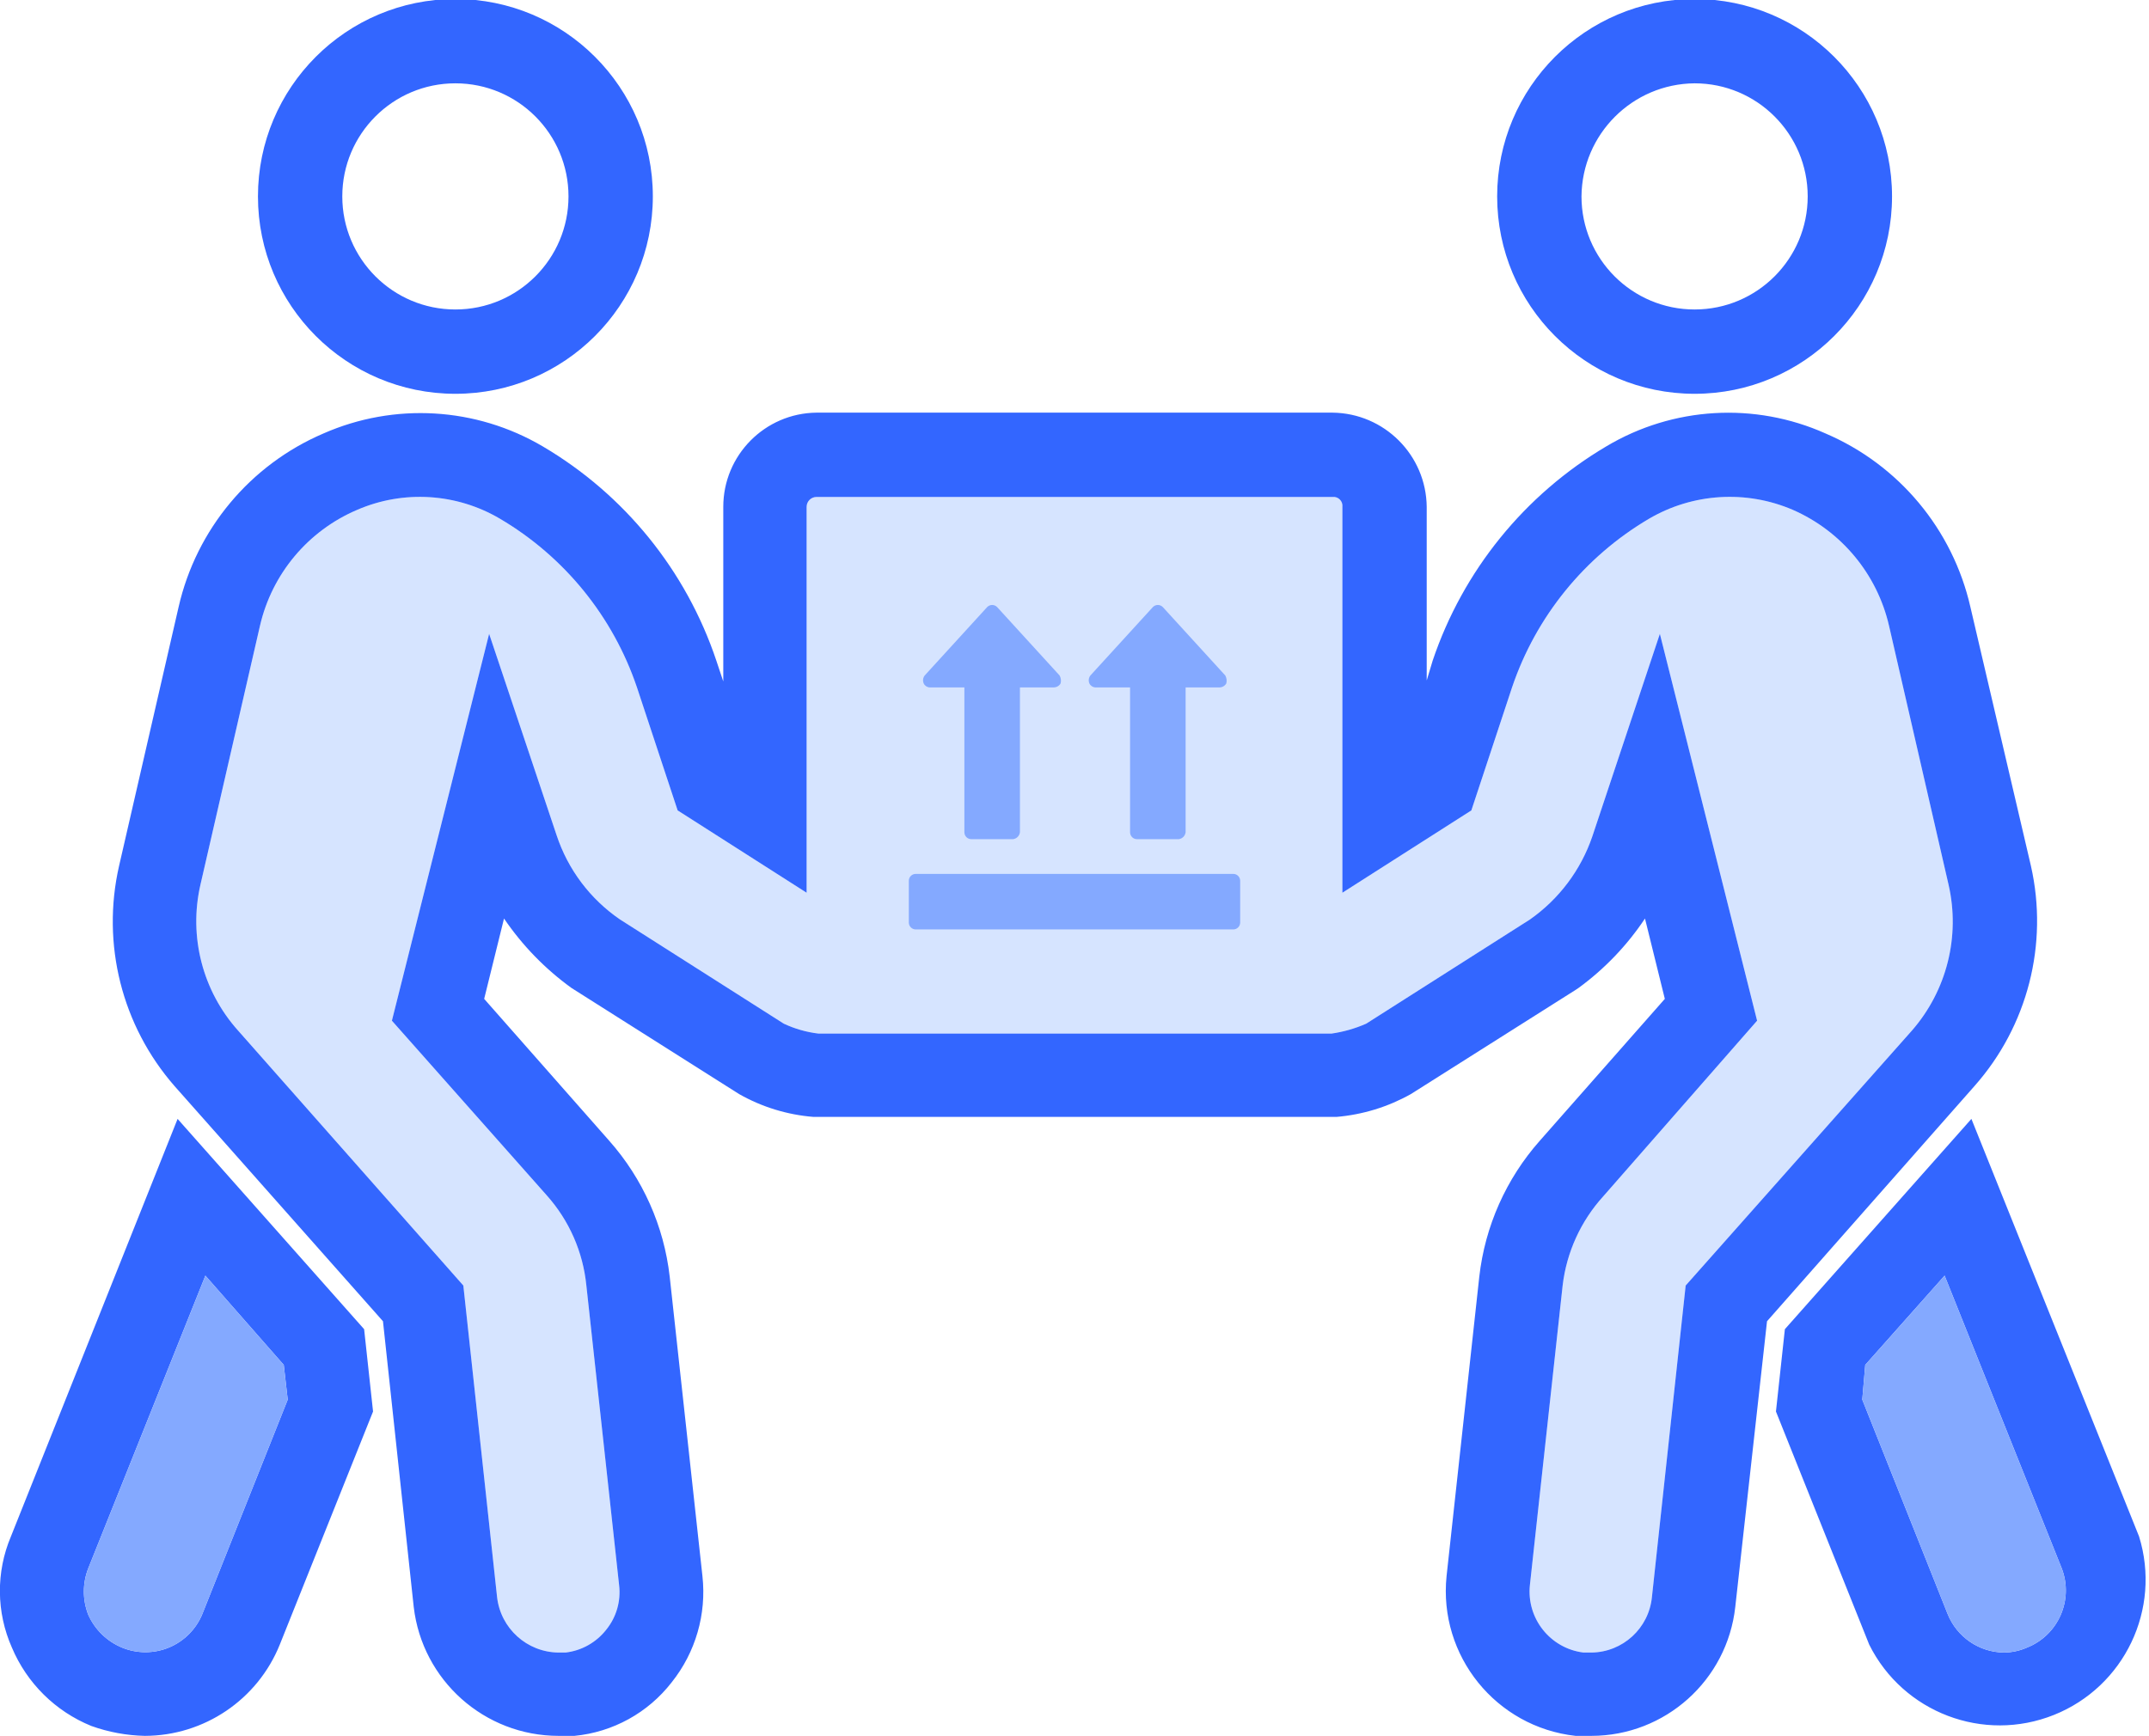
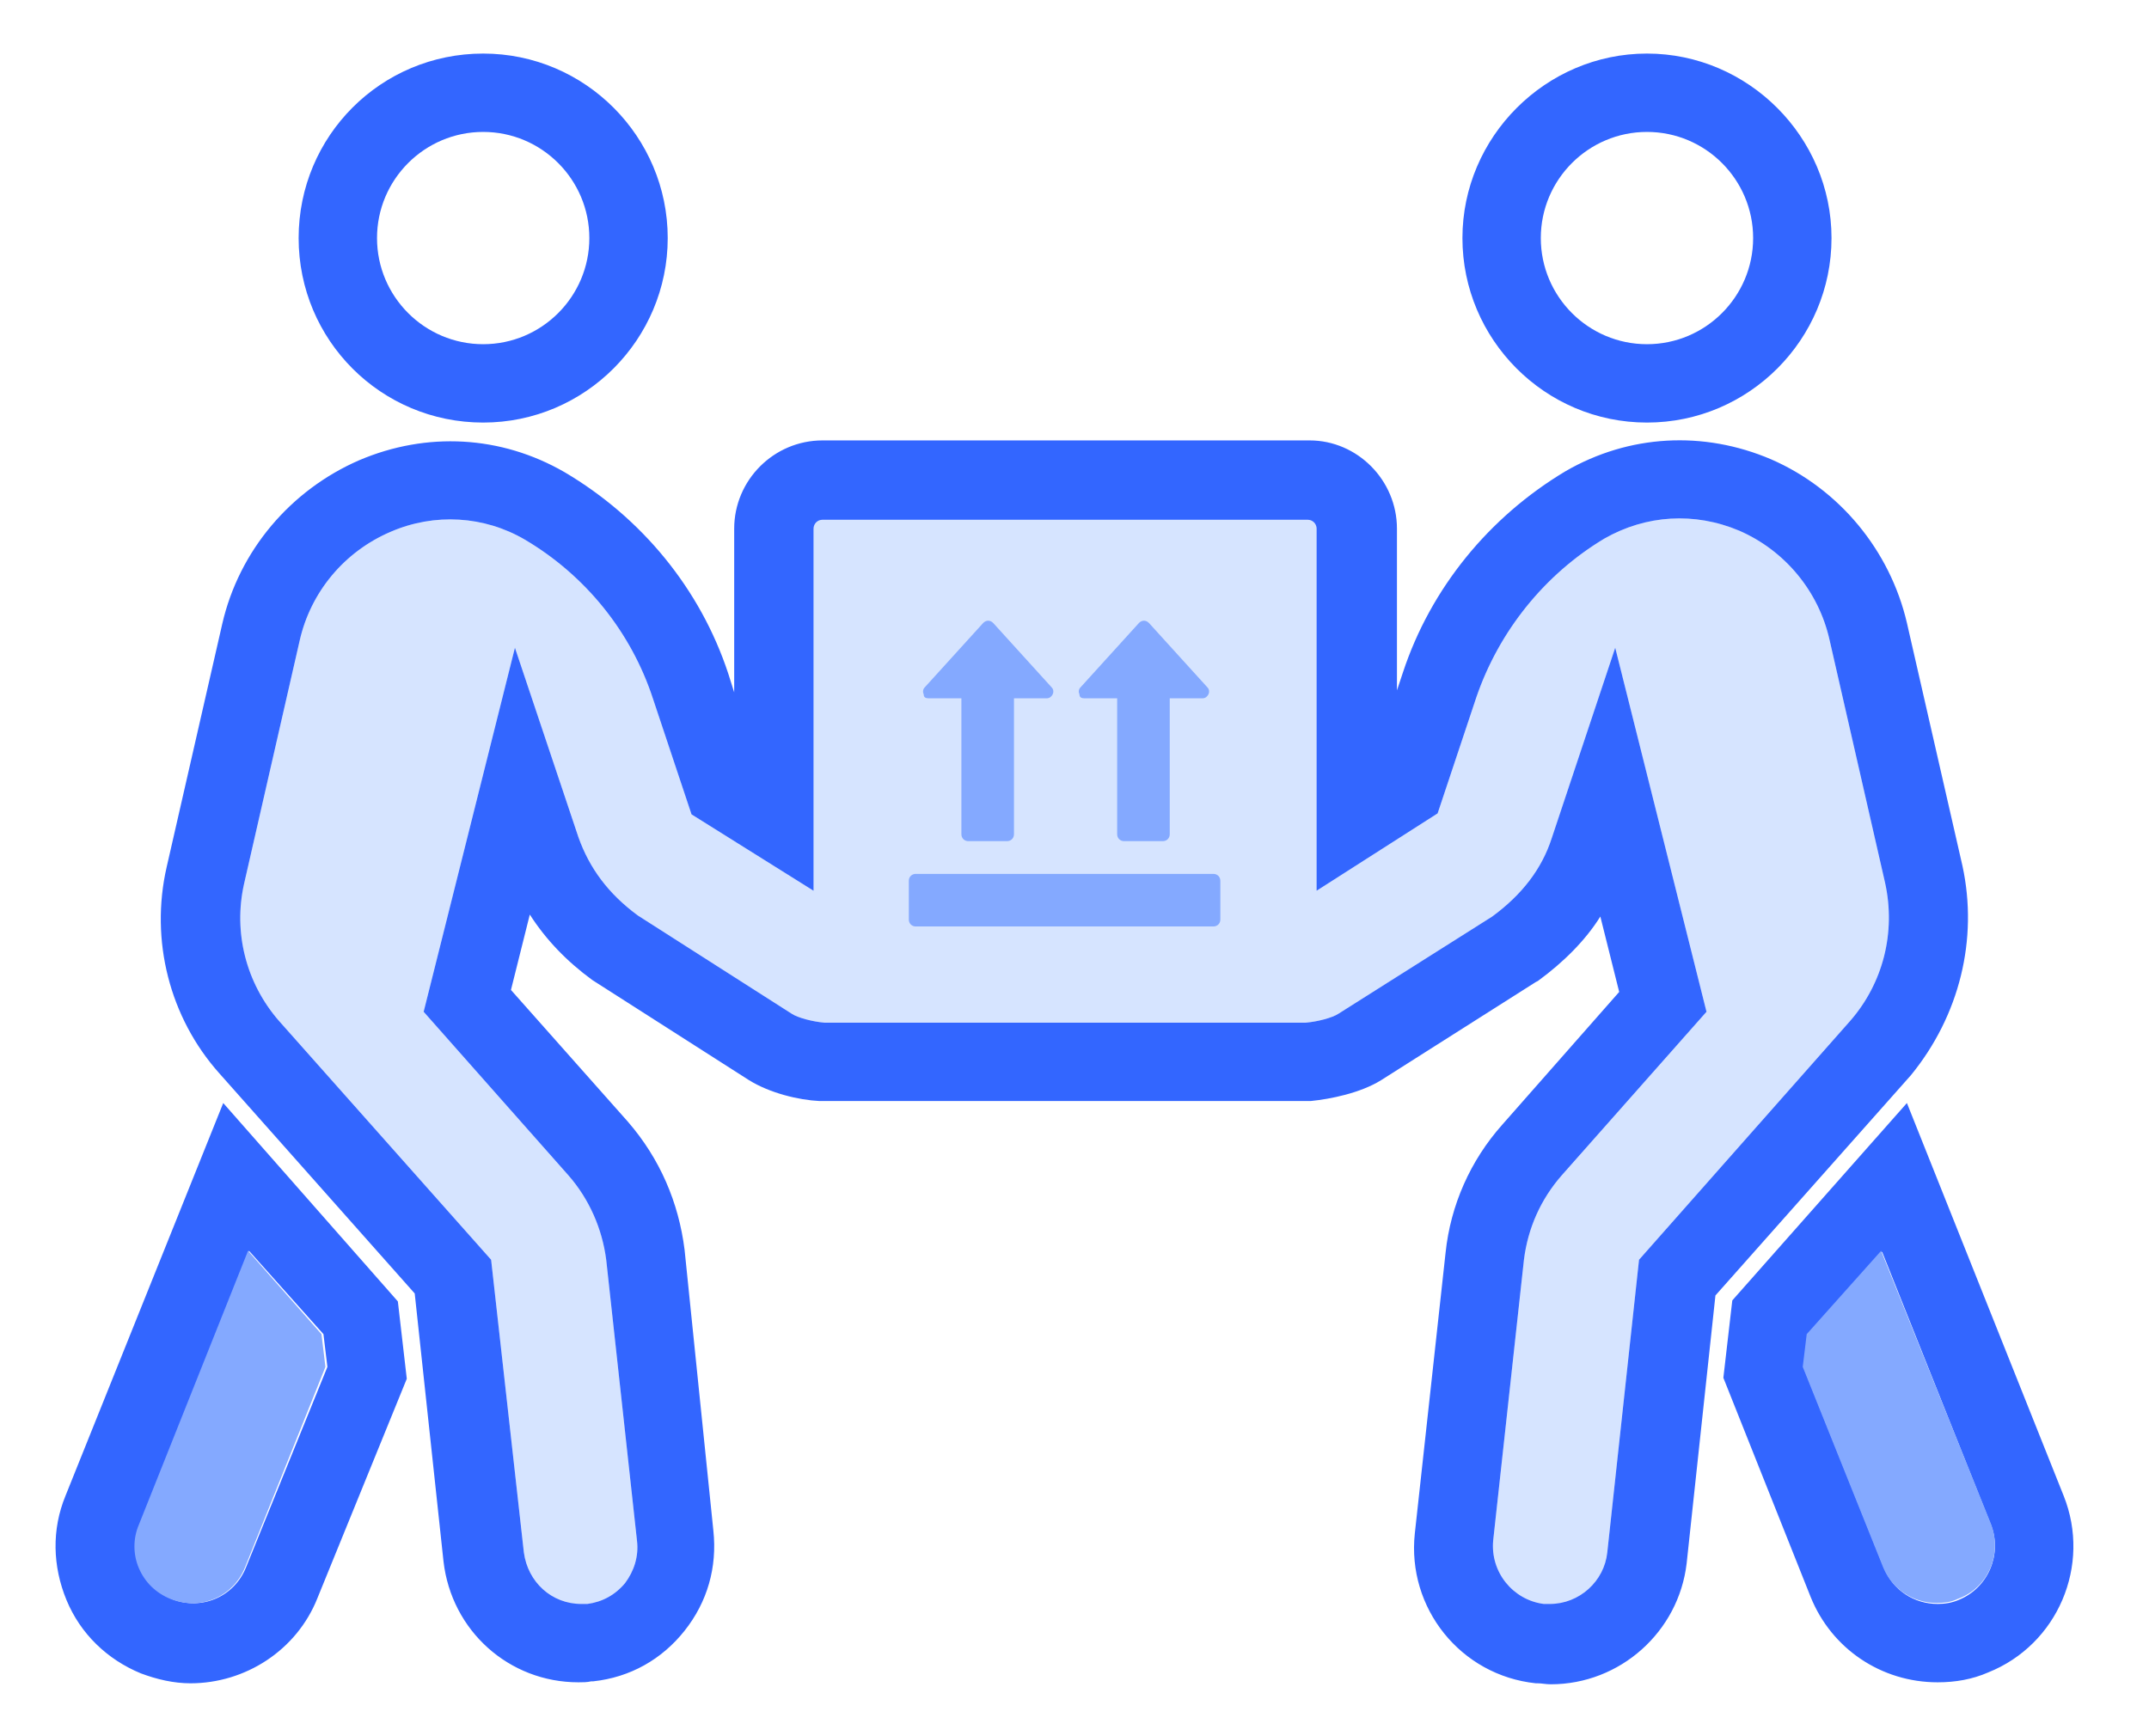
- <svg xmlns="http://www.w3.org/2000/svg" width="216.6" height="175">
-   <path d="M192.7 103.9l-22.8 25.7-3.4 31.4a6.2 6.2 0 01-6.1 5.6h-.8a6.2 6.2 0 01-5.4-6.8l3.3-30.2a16.2 16.2 0 014.1-9l15.5-17.7-9.8-39-6.8 20.4a16.9 16.9 0 01-6.3 8.4l-16.5 10.5a13.4 13.4 0 01-3.5 1H82.5a11.4 11.4 0 01-3.5-1L62.5 92.7a16.6 16.6 0 01-6.4-8.5l-6.8-20.3-9.8 39 15.6 17.6a16 16 0 014 9.1l3.3 30.2a6 6 0 01-1.3 4.5 6.1 6.1 0 01-4.1 2.3h-.7a6.3 6.3 0 01-6.2-5.6l-3.4-31.4L24 103.9a16.5 16.5 0 01-3.8-14.7l6-26.1A16.8 16.8 0 0136 51.4a15.9 15.9 0 0114.4.9 31.4 31.4 0 0113.8 17l4.1 12.4 13 8.3V51.1a1 1 0 011-1h52a.9.9 0 011 1V90l13-8.3 4.1-12.4a31.4 31.4 0 0113.8-17 16.1 16.1 0 0114.5-.9 16.9 16.9 0 019.7 11.7l6 26.1a16.7 16.7 0 01-3.7 14.7z" fill="#d6e4ff" />
-   <path d="M45.9 39.7A19.9 19.9 0 1026 19.8a19.9 19.9 0 0019.9 19.9zm0-31.3a11.4 11.4 0 110 22.8 11.4 11.4 0 010-22.8zm124.9 31.3a19.9 19.9 0 10-19.9-19.9 19.9 19.9 0 0019.9 19.9zm0-31.3a11.4 11.4 0 11-11.4 11.4 11.5 11.5 0 0111.4-11.4zm44.8 146.5l-16.9-42.1-18.8 21.2-.9 8.3 9.4 23.5a14.7 14.7 0 0027.2-10.9zm-11.3 11.2a5.9 5.9 0 01-2.3.5 6.2 6.2 0 01-5.7-3.9l-8.6-21.6.3-3.5 8-9 11.8 29.5a6.2 6.2 0 01-3.5 8zm.4-78.8l-6.1-26.1A25.1 25.1 0 00184 43.7a24 24 0 00-22.1 1.3 39.9 39.9 0 00-17.5 21.6l-.6 2V51.1a9.6 9.6 0 00-9.5-9.5h-52a9.5 9.5 0 00-9.4 9.5v17.6l-.7-2.1A39.7 39.7 0 0054.7 45a24.3 24.3 0 00-22.1-1.3A25.1 25.1 0 0018 61.2l-6 26.1a25.2 25.2 0 005.6 22.2l21 23.7 3.1 28.8a14.7 14.7 0 0014.6 13h1.6a14.1 14.1 0 009.8-5.4 14.6 14.6 0 003.1-10.7l-3.3-30.2a24.9 24.9 0 00-6.1-13.7l-12.6-14.3 2-8.1a28.2 28.2 0 006.8 7l16.9 10.7a18.1 18.1 0 007.5 2.3h52.7a18.5 18.5 0 007.5-2.3l16.6-10.5.3-.2a27.6 27.6 0 006.7-7l2 8.1-12.6 14.3a24.9 24.9 0 00-6.1 13.7l-3.3 30.2a14.7 14.7 0 0013 16.1h1.6a14.6 14.6 0 0014.5-13l3.2-28.8 20.9-23.7a25.1 25.1 0 005.7-22.2zm-12 16.6l-22.8 25.7-3.4 31.4a6.2 6.2 0 01-6.1 5.6h-.8a6.2 6.2 0 01-5.4-6.8l3.3-30.2a16.2 16.2 0 014.1-9l15.5-17.7-9.8-39-6.8 20.4a16.9 16.9 0 01-6.3 8.4l-16.5 10.5a13.4 13.4 0 01-3.5 1H82.5a11.4 11.4 0 01-3.5-1L62.5 92.7a16.6 16.6 0 01-6.4-8.5l-6.8-20.3-9.8 39 15.6 17.6a16 16 0 014 9.1l3.3 30.2a6 6 0 01-1.3 4.5 6.1 6.1 0 01-4.1 2.3h-.7a6.3 6.3 0 01-6.2-5.6l-3.4-31.4L24 103.9a16.5 16.5 0 01-3.8-14.7l6-26.1A16.8 16.8 0 0136 51.4a15.9 15.9 0 0114.4.9 31.4 31.4 0 0113.8 17l4.1 12.4 13 8.3V51.1a1 1 0 011-1h52a.9.9 0 011 1V90l13-8.3 4.1-12.4a31.4 31.4 0 0113.8-17 16.1 16.1 0 0114.5-.9 16.9 16.9 0 019.7 11.7l6 26.1a16.7 16.7 0 01-3.7 14.7zm-174.8 8.9L1.1 154.9a14.1 14.1 0 00.1 11.2 14.7 14.7 0 008 7.9 17.1 17.1 0 005.4 1 14.7 14.7 0 0013.6-9.2l9.4-23.5-.9-8.3zm2.5 49.9a6.2 6.2 0 01-8.1 3.4 6.4 6.4 0 01-3.4-3.3 6.4 6.4 0 010-4.7l11.8-29.5 7.9 9 .4 3.5z" fill="#36f" />
-   <path d="M207.8 158.1L196 128.6l-8 9-.3 3.5 8.6 21.6a6.2 6.2 0 005.7 3.9 5.9 5.9 0 002.3-.5 6.2 6.2 0 003.5-8zM20.7 128.6L8.9 158.1a6.4 6.4 0 000 4.7 6.4 6.4 0 003.4 3.3 6.2 6.2 0 008.1-3.4l8.6-21.6-.4-3.5zm89.7-59.3h3.5v14.6a.7.7 0 00.7.7h4.2a.8.8 0 00.7-.7V69.3h3.4a.8.8 0 00.7-.4 1.1 1.1 0 00-.1-.8l-6.3-6.9a.7.7 0 00-1 0l-6.3 6.9a.8.8 0 00-.1.8.7.7 0 00.6.4zm13.9 18.8h-32a.7.7 0 00-.7.7V93a.7.7 0 00.7.7h32a.7.7 0 00.7-.7v-4.2a.7.7 0 00-.7-.7zM93.7 69.3h3.5v14.6a.7.7 0 00.7.7h4.2a.8.8 0 00.7-.7V69.3h3.4a.8.8 0 00.7-.4 1.1 1.1 0 00-.1-.8l-6.3-6.9a.7.7 0 00-1 0l-6.3 6.9a.8.8 0 00-.1.8.7.7 0 00.6.4z" fill="#84a9ff" />
+ <svg xmlns="http://www.w3.org/2000/svg" viewBox="0 0 216.6 175">
+   <path d="M186.5 102.9L165.2 127l-3.2 29.5c-.3 2.9-2.8 5.2-5.8 5.2h-.6c-3.1-.4-5.4-3.2-5.1-6.4l3.1-28.3c.4-3.2 1.7-6.1 3.8-8.5L172 102l-9.2-36.7-6.4 19.2c-1 3.1-3 5.7-6 7.9l-15.5 9.8c-.6.4-2.1.8-3.3.9H83.1c-1.2-.1-2.7-.5-3.3-.9l-15.5-9.9c-3-2.2-4.9-4.8-6-7.9l-6.4-19.1-9.2 36.7 14.6 16.5c2.1 2.4 3.4 5.4 3.8 8.5l3.1 28.3c.2 1.6-.3 3.1-1.2 4.3-1 1.2-2.3 1.9-3.8 2.1h-.6c-3 0-5.4-2.2-5.8-5.2L49.5 127l-21.4-24.1c-3.3-3.8-4.6-8.9-3.5-13.8l5.6-24.5c1.1-4.9 4.5-9 9.2-11 4.4-1.9 9.4-1.6 13.5.8 6.1 3.6 10.7 9.3 12.9 16l3.9 11.7L82 89.8V53.3c0-.5.4-.9.9-.9h48.9c.5 0 .9.4.9.9v36.5l12.2-7.8 3.9-11.7c2.3-6.7 6.9-12.4 12.9-16 4.2-2.4 9.1-2.7 13.6-.8 4.6 2 8 6.1 9.1 11L190 89c1.1 5-.2 10.1-3.5 13.9z" fill="#d6e4ff" />
+   <path d="M48.7 42.6c10.3 0 18.6-8.4 18.6-18.6S59 5.4 48.7 5.4 30.1 13.7 30.1 24s8.3 18.6 18.6 18.6zm0-29.3c5.9 0 10.7 4.8 10.7 10.7s-4.8 10.7-10.7 10.7S38 29.9 38 24s4.8-10.7 10.7-10.7zM166 42.6c10.3 0 18.6-8.4 18.6-18.6S176.2 5.4 166 5.4s-18.6 8.4-18.6 18.6 8.3 18.6 18.6 18.6zm0-29.3c5.9 0 10.7 4.8 10.7 10.7s-4.8 10.7-10.7 10.7-10.7-4.8-10.7-10.7 4.8-10.7 10.7-10.7zm42 137.5l-15.8-39.6-17.6 19.9-.9 7.8 8.8 22.1c2.1 5.2 7.1 8.6 12.8 8.6 1.8 0 3.5-.3 5.1-1 7-2.8 10.4-10.8 7.6-17.8zm-10.6 10.5c-.7.3-1.4.4-2.1.4-2.4 0-4.5-1.4-5.4-3.6l-8.1-20.2.4-3.3 7.5-8.4 11 27.6c1.1 2.9-.3 6.3-3.3 7.5zm.4-74l-5.6-24.5c-1.7-7.3-6.8-13.5-13.7-16.5-6.8-2.9-14.3-2.5-20.7 1.2-7.7 4.6-13.6 11.8-16.4 20.3l-.6 1.8V53.3c0-4.9-4-8.9-8.8-8.9H82.9c-4.9 0-8.9 4-8.9 8.9v16.5l-.6-1.9c-2.8-8.5-8.7-15.7-16.5-20.3-6.4-3.7-13.9-4.1-20.7-1.2-6.9 3-12.1 9.1-13.8 16.5l-5.6 24.5c-1.7 7.4.3 15.2 5.3 20.8l19.7 22.2 2.9 27c.8 7 6.6 12.2 13.6 12.2.4 0 .9 0 1.3-.1h.2c3.7-.4 6.9-2.2 9.2-5.1 2.3-2.9 3.3-6.4 2.9-10.1L69 126c-.6-4.8-2.5-9.2-5.7-12.9L51.5 99.8l1.9-7.6c1.6 2.5 3.7 4.7 6.3 6.6l15.8 10.1c2.1 1.3 5 2 7.1 2.1h49.5c2-.2 5-.8 7.1-2.1l15.6-9.9.2-.1c2.6-1.9 4.8-4.1 6.3-6.5l1.9 7.6-11.8 13.4c-3.2 3.6-5.2 8.1-5.7 12.9l-3.1 28.3c-.8 7.5 4.6 14.3 12.2 15.1h.2c.4 0 .8.1 1.3.1 7 0 12.9-5.3 13.7-12.2l2.9-27 19.7-22.2c4.9-6 6.8-13.7 5.2-21.1zm-11.3 15.6L165.2 127l-3.2 29.5c-.3 2.9-2.8 5.2-5.8 5.2h-.6c-3.1-.4-5.4-3.2-5.1-6.4l3.1-28.3c.4-3.2 1.7-6.1 3.8-8.5L172 102l-9.2-36.7-6.4 19.2c-1 3.1-3 5.7-6 7.9l-15.5 9.8c-.6.4-2.1.8-3.3.9H83.1c-1.2-.1-2.7-.5-3.3-.9l-15.5-9.9c-3-2.2-4.9-4.8-6-7.9l-6.4-19.1-9.2 36.7 14.6 16.5c2.1 2.4 3.4 5.4 3.8 8.5l3.1 28.3c.2 1.6-.3 3.1-1.2 4.3-1 1.2-2.3 1.9-3.8 2.1h-.6c-3 0-5.4-2.2-5.8-5.2L49.5 127l-21.4-24.1c-3.3-3.8-4.6-8.9-3.5-13.8l5.6-24.5c1.1-4.9 4.5-9 9.2-11 4.4-1.9 9.4-1.6 13.5.8 6.1 3.6 10.7 9.3 12.9 16l3.9 11.7L82 89.8V53.3c0-.5.4-.9.9-.9h48.9c.5 0 .9.4.9.9v36.5l12.2-7.8 3.9-11.7c2.3-6.7 6.9-12.4 12.9-16 4.2-2.4 9.1-2.7 13.6-.8 4.6 2 8 6.1 9.1 11L190 89c1.1 5-.2 10.1-3.5 13.9zm-164 8.3L6.6 150.8c-1.4 3.4-1.3 7.1.1 10.5 1.4 3.4 4.1 6 7.5 7.4 1.6.6 3.3 1 5 1 5.5 0 10.7-3.3 12.8-8.6l9-22.1-.9-7.8-17.6-20zm2.3 46.8c-1.2 3-4.5 4.4-7.5 3.2-1.4-.6-2.6-1.7-3.2-3.1-.6-1.4-.6-3 0-4.4l11-27.6 7.5 8.4.4 3.3-8.2 20.2z" fill="#36f" />
+   <path d="M200.7 153.7l-11.1-27.6-7.5 8.4-.4 3.3 8.1 20.2c.9 2.2 3 3.6 5.4 3.6.8 0 1.5-.1 2.1-.4 3.1-1.1 4.5-4.5 3.4-7.5zM25 126.1l-11 27.6c-.6 1.4-.6 3 0 4.4.6 1.4 1.7 2.5 3.2 3.1 3 1.2 6.3-.2 7.5-3.2l8.1-20.2-.4-3.3-7.4-8.4zm84.3-55.7h3.3v13.7c0 .4.3.7.7.7h3.9c.4 0 .7-.3.7-.7V70.4h3.3c.3 0 .5-.2.6-.4.1-.2.1-.5-.1-.7l-5.9-6.5c-.3-.3-.7-.3-1 0l-5.9 6.5c-.2.2-.2.5-.1.7 0 .3.2.4.5.4zm13 17.7h-30c-.4 0-.7.3-.7.7v3.9c0 .4.3.7.7.7h30c.4 0 .7-.3.7-.7v-3.9c0-.4-.3-.7-.7-.7zM93.6 70.4h3.3v13.7c0 .4.3.7.7.7h3.9c.4 0 .7-.3.7-.7V70.4h3.3c.3 0 .5-.2.6-.4.1-.2.1-.5-.1-.7l-5.9-6.5c-.3-.3-.7-.3-1 0l-5.9 6.5c-.2.2-.2.5-.1.7 0 .3.2.4.5.4z" fill="#84a9ff" />
</svg>
